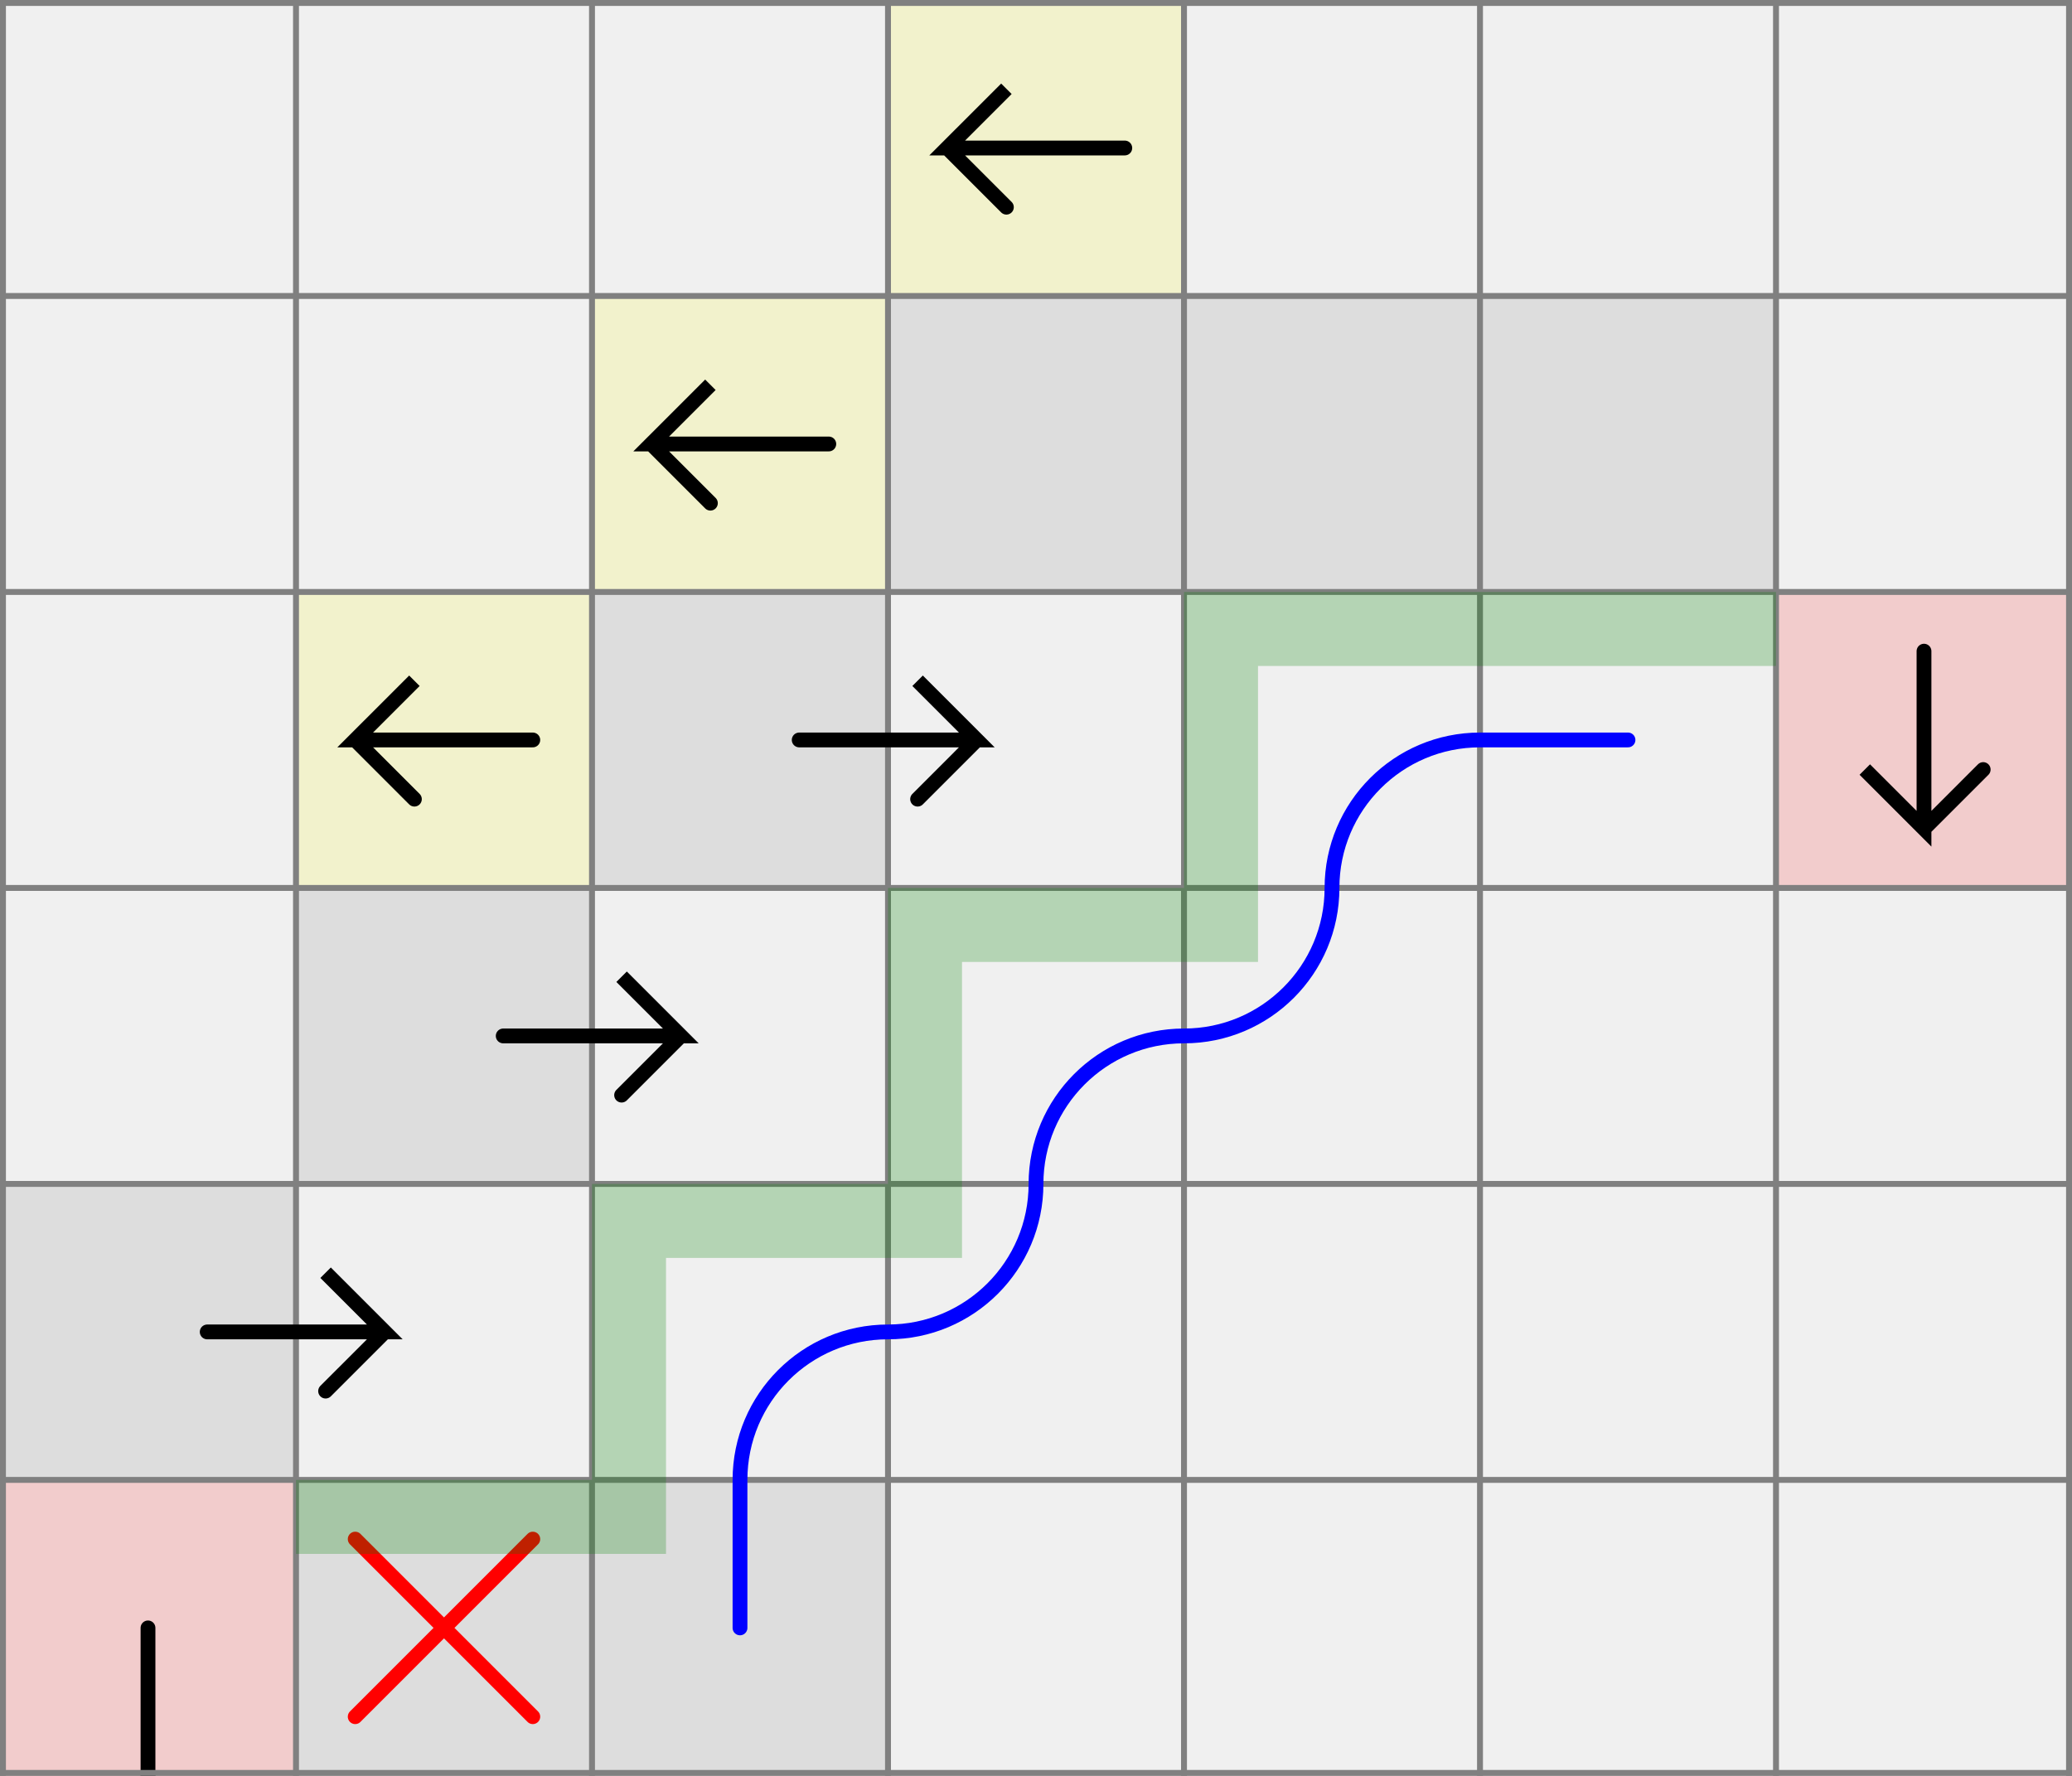
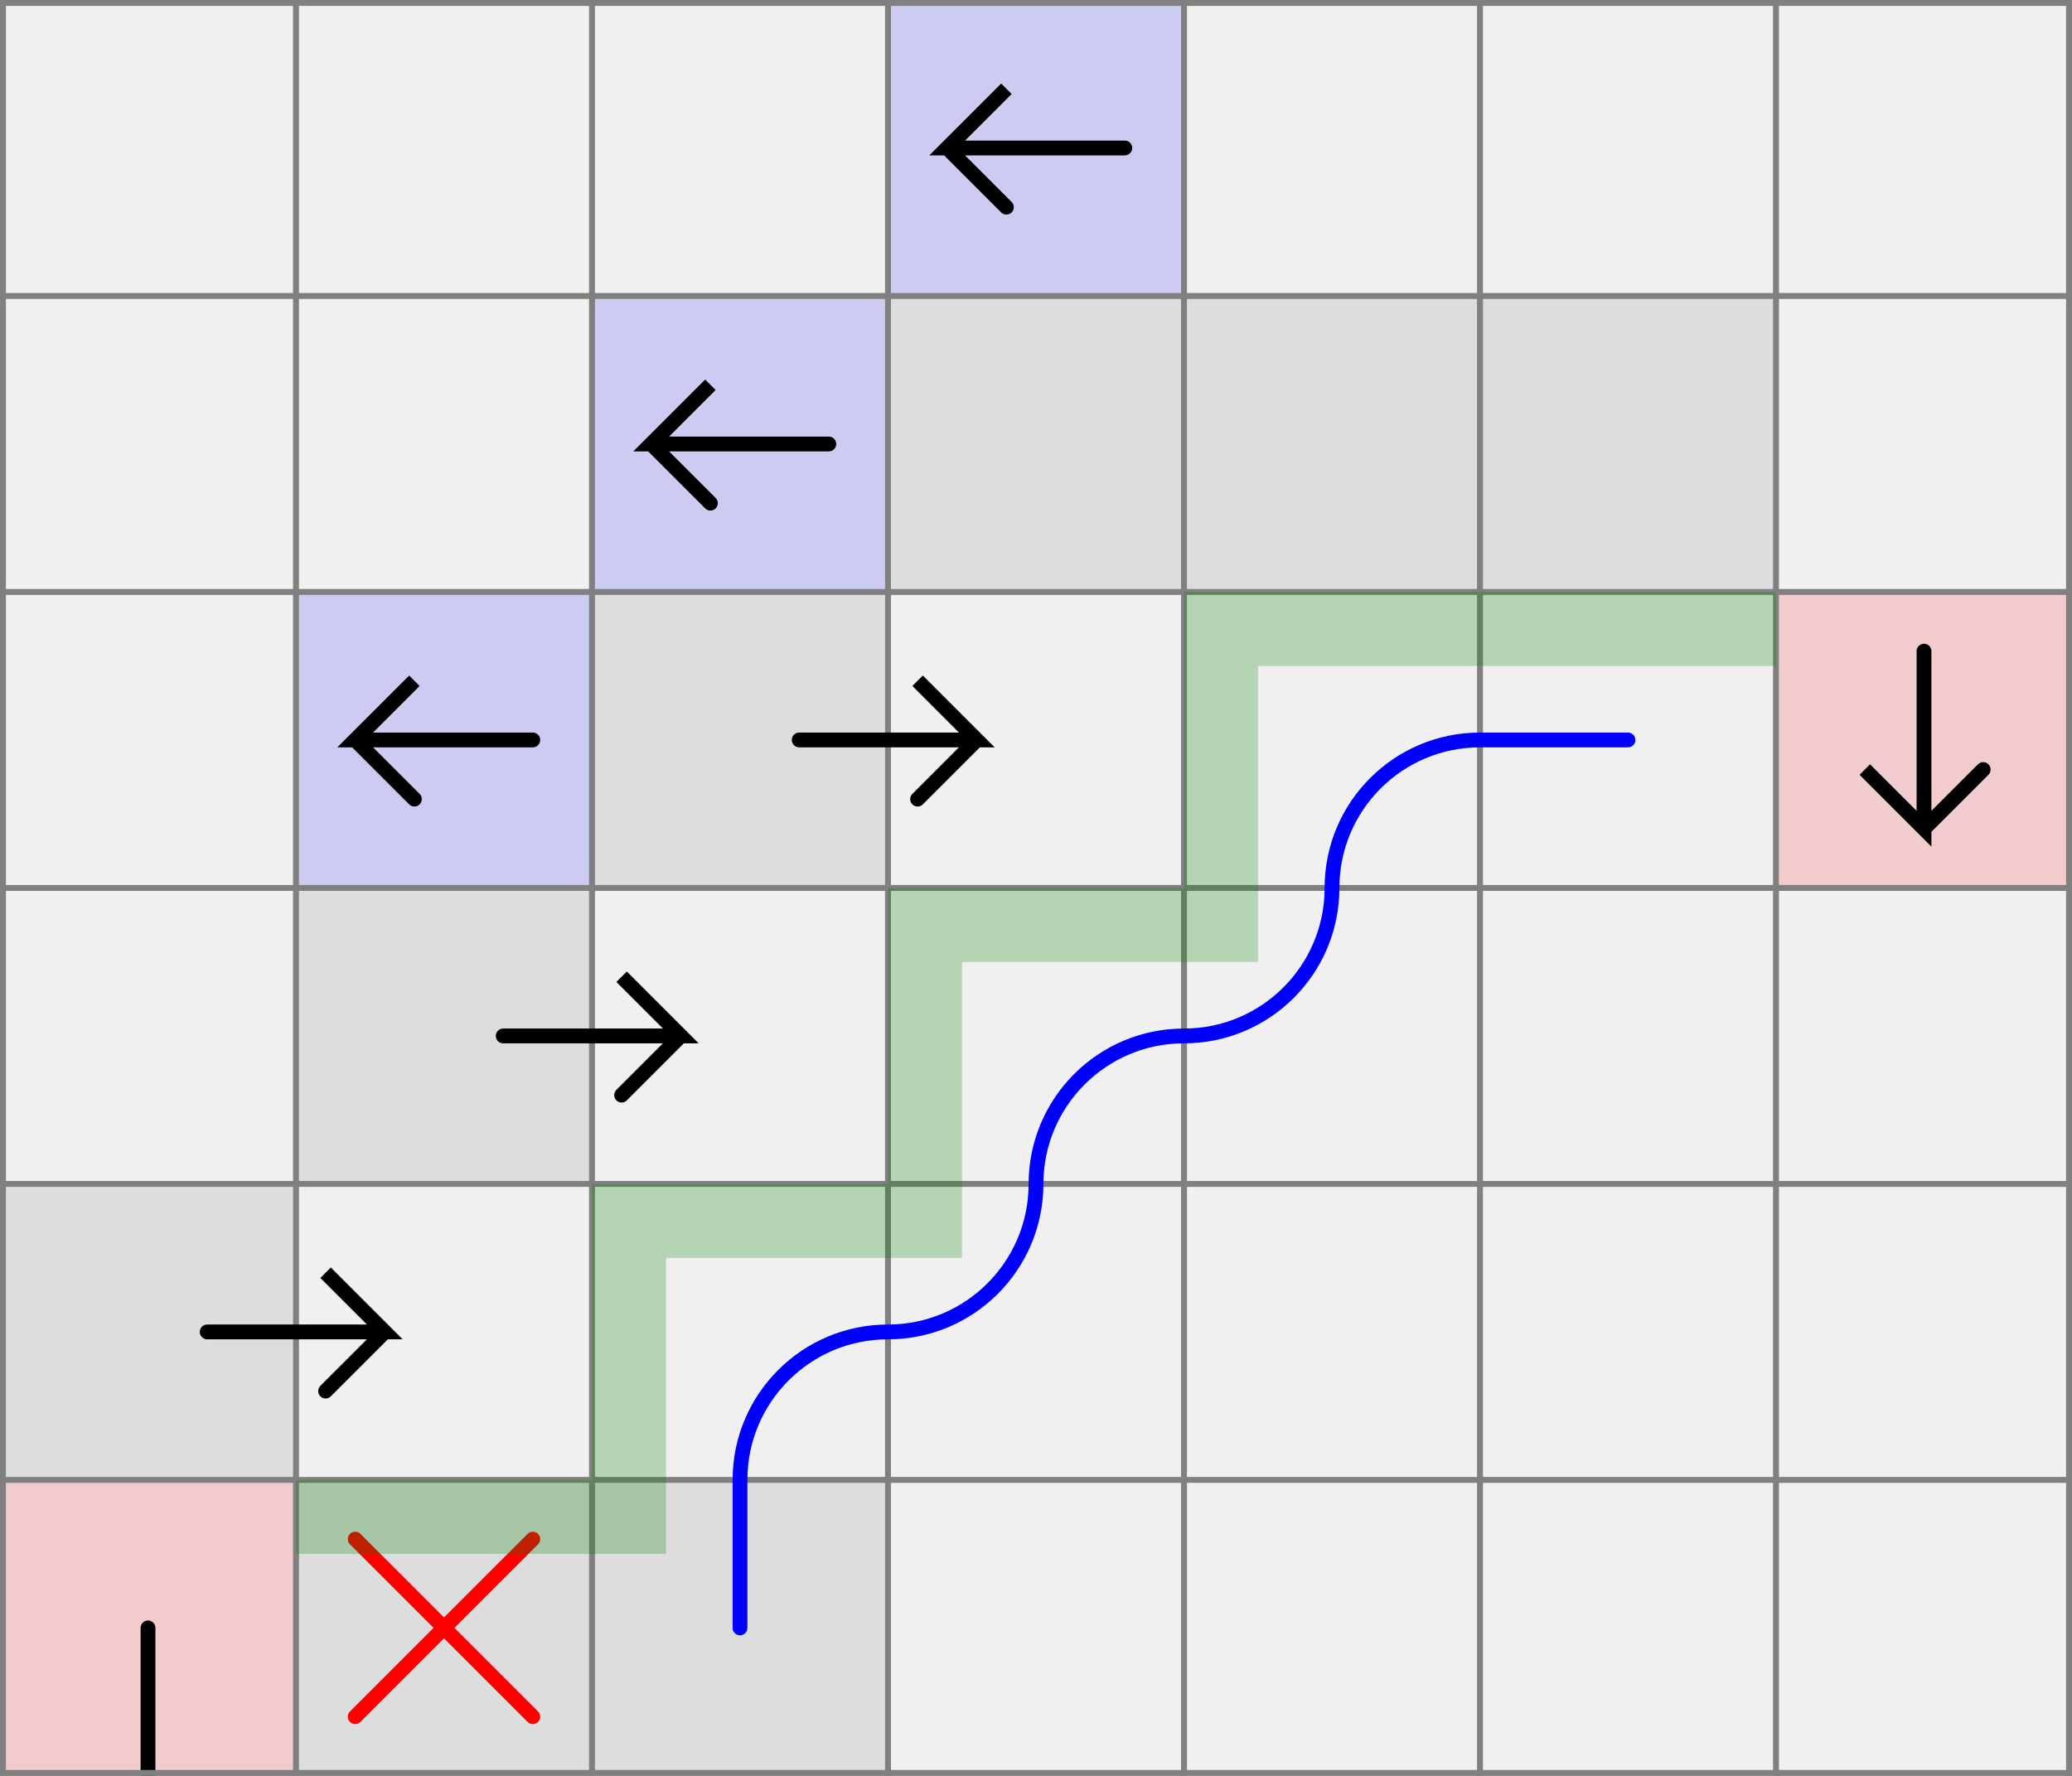
<svg xmlns="http://www.w3.org/2000/svg" viewBox="0 0 7 6">
  <style>
		svg { background-color: white; }
	</style>
-   <path d="M 1 2 h 1 v 1 h -1 z" fill="#ffff00" fill-opacity="0.15" />
+   <path d="M 1 2 h 1 v 1 h -1 z" fill="#0000ff" fill-opacity="0.15" />
  <path d="M 1.8 2.5 h -0.6 l 0.2 -0.2 l -0.2 0.2 l 0.2 0.2" fill="white" fill-opacity="0" stroke="black" stroke-width="0.05" stroke-linecap="round" />
-   <path d="M 2 1 h 1 v 1 h -1 z" fill="#ffff00" fill-opacity="0.15" />
+   <path d="M 2 1 h 1 v 1 h -1 z" fill="#0000ff" fill-opacity="0.15" />
  <path d="M 2.8 1.5 h -0.6 l 0.2 -0.2 l -0.2 0.2 l 0.2 0.2" fill="white" fill-opacity="0" stroke="black" stroke-width="0.05" stroke-linecap="round" />
-   <path d="M 3 0 h 1 v 1 h -1 z" fill="#ffff00" fill-opacity="0.15" />
+   <path d="M 3 0 h 1 v 1 h -1 z" fill="#0000ff" fill-opacity="0.15" />
  <path d="M 3.8 0.5 h -0.6 l 0.2 -0.2 l -0.2 0.2 l 0.2 0.2" fill="white" fill-opacity="0" stroke="black" stroke-width="0.05" stroke-linecap="round" />
  <path d="M 0 5 h 1 v 1 h -1 z" fill="#ff0000" fill-opacity="0.15" />
  <path d="M 0.5 6 v -0.5" fill="white" fill-opacity="0" stroke="black" stroke-width="0.05" stroke-linecap="round" />
  <path d="M 0 6 h 1 v 1 h -1 z" fill="#ff0000" fill-opacity="0.15" />
  <path d="M 0.5 6 v 0.5" fill="white" fill-opacity="0" stroke="black" stroke-width="0.05" stroke-linecap="round" />
  <path d="M 6 2 h 1 v 1 h -1 z" fill="#ff0000" fill-opacity="0.15" />
  <path d="M 6.5 2.2 v 0.6 l -0.2 -0.2 l 0.2 0.2 l 0.2 -0.2" fill="white" fill-opacity="0" stroke="black" stroke-width="0.05" stroke-linecap="round" />
  <path d="M 1 5 h 1 v 1 h -1 z" fill="#dddddd" fill-opacity="1" />
  <path d="M 2 5 h 1 v 1 h -1 z" fill="#dddddd" fill-opacity="1" />
  <path d="M 0 4 h 1 v 1 h -1 z" fill="#dddddd" fill-opacity="1" />
  <path d="M 1 3 h 1 v 1 h -1 z" fill="#dddddd" fill-opacity="1" />
  <path d="M 2 2 h 1 v 1 h -1 z" fill="#dddddd" fill-opacity="1" />
  <path d="M 3 1 h 1 v 1 h -1 z" fill="#dddddd" fill-opacity="1" />
  <path d="M 4 1 h 1 v 1 h -1 z" fill="#dddddd" fill-opacity="1" />
  <path d="M 5 1 h 1 v 1 h -1 z" fill="#dddddd" fill-opacity="1" />
  <path d="M 1.2 5.2 l 0.6 0.6 M 1.2 5.8 l 0.6 -0.6" fill="white" fill-opacity="0" stroke="red" stroke-width="0.05" stroke-linecap="round" />
  <path fill="transparent" stroke="gray" stroke-width="0.02" d="M 0.01 0 v 6" />
  <path fill="transparent" stroke="gray" stroke-width="0.02" d="M 1 0 v 6" />
  <path fill="transparent" stroke="gray" stroke-width="0.02" d="M 2 0 v 6" />
  <path fill="transparent" stroke="gray" stroke-width="0.02" d="M 3 0 v 6" />
  <path fill="transparent" stroke="gray" stroke-width="0.02" d="M 4 0 v 6" />
  <path fill="transparent" stroke="gray" stroke-width="0.02" d="M 5 0 v 6" />
  <path fill="transparent" stroke="gray" stroke-width="0.02" d="M 6 0 v 6" />
  <path fill="transparent" stroke="gray" stroke-width="0.02" d="M 6.99 0 v 6" />
  <path fill="transparent" stroke="gray" stroke-width="0.02" d="M 0 0.01 h 7" />
  <path fill="transparent" stroke="gray" stroke-width="0.02" d="M 0 1 h 7" />
  <path fill="transparent" stroke="gray" stroke-width="0.02" d="M 0 2 h 7" />
  <path fill="transparent" stroke="gray" stroke-width="0.02" d="M 0 3 h 7" />
  <path fill="transparent" stroke="gray" stroke-width="0.02" d="M 0 4 h 7" />
  <path fill="transparent" stroke="gray" stroke-width="0.02" d="M 0 5 h 7" />
  <path fill="transparent" stroke="gray" stroke-width="0.02" d="M 0 5.99 h 7" />
  <path d="M 0.7 4.5 h 0.6 l -0.2 -0.2 l 0.2 0.2 l -0.2 0.2" fill="white" fill-opacity="0" stroke="black" stroke-width="0.05" stroke-linecap="round" />
  <path d="M 1.7 3.5 h 0.6 l -0.2 -0.2 l 0.2 0.2 l -0.2 0.2" fill="white" fill-opacity="0" stroke="black" stroke-width="0.05" stroke-linecap="round" />
  <path d="M 2.7 2.5 h 0.6 l -0.2 -0.2 l 0.2 0.2 l -0.2 0.2" fill="white" fill-opacity="0" stroke="black" stroke-width="0.05" stroke-linecap="round" />
  <path d=" M 2.5 5.5 L 2.5 5 A 0.5 0.5 0 0 1 3 4.5 A 0.5 0.5 0 0 0 3.5 4 A 0.5 0.5 0 0 1 4 3.5 A 0.5 0.5 0 0 0 4.5 3 A 0.5 0.5 0 0 1 5 2.5 L 5.5 2.5" fill="white" fill-opacity="0" stroke="blue" stroke-width="0.05" stroke-linecap="round" />
  <path d="M 1 5 h 1 v -1 h 1 v -1 h 1 v -1 h 2 v 0.25 h -1.75 v 1 h -1 v 1 h -1 v 1 h -1.25 z" fill="#008000" fill-opacity="0.25" />
</svg>
